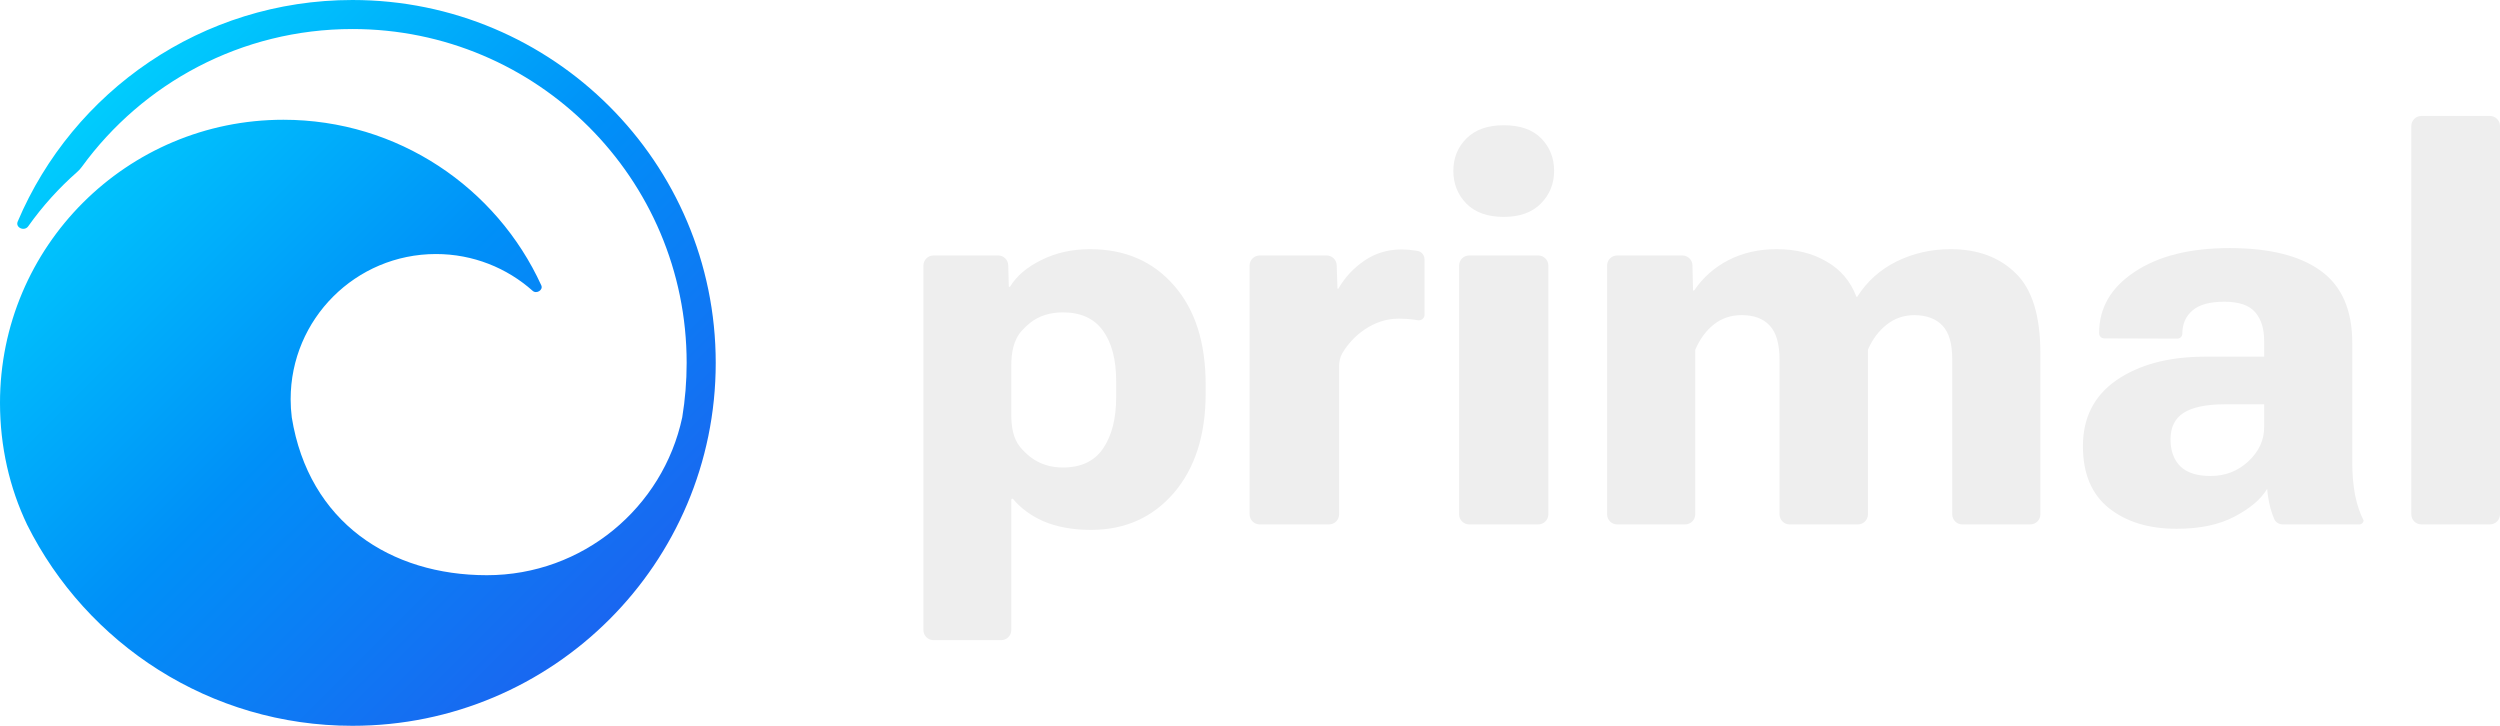
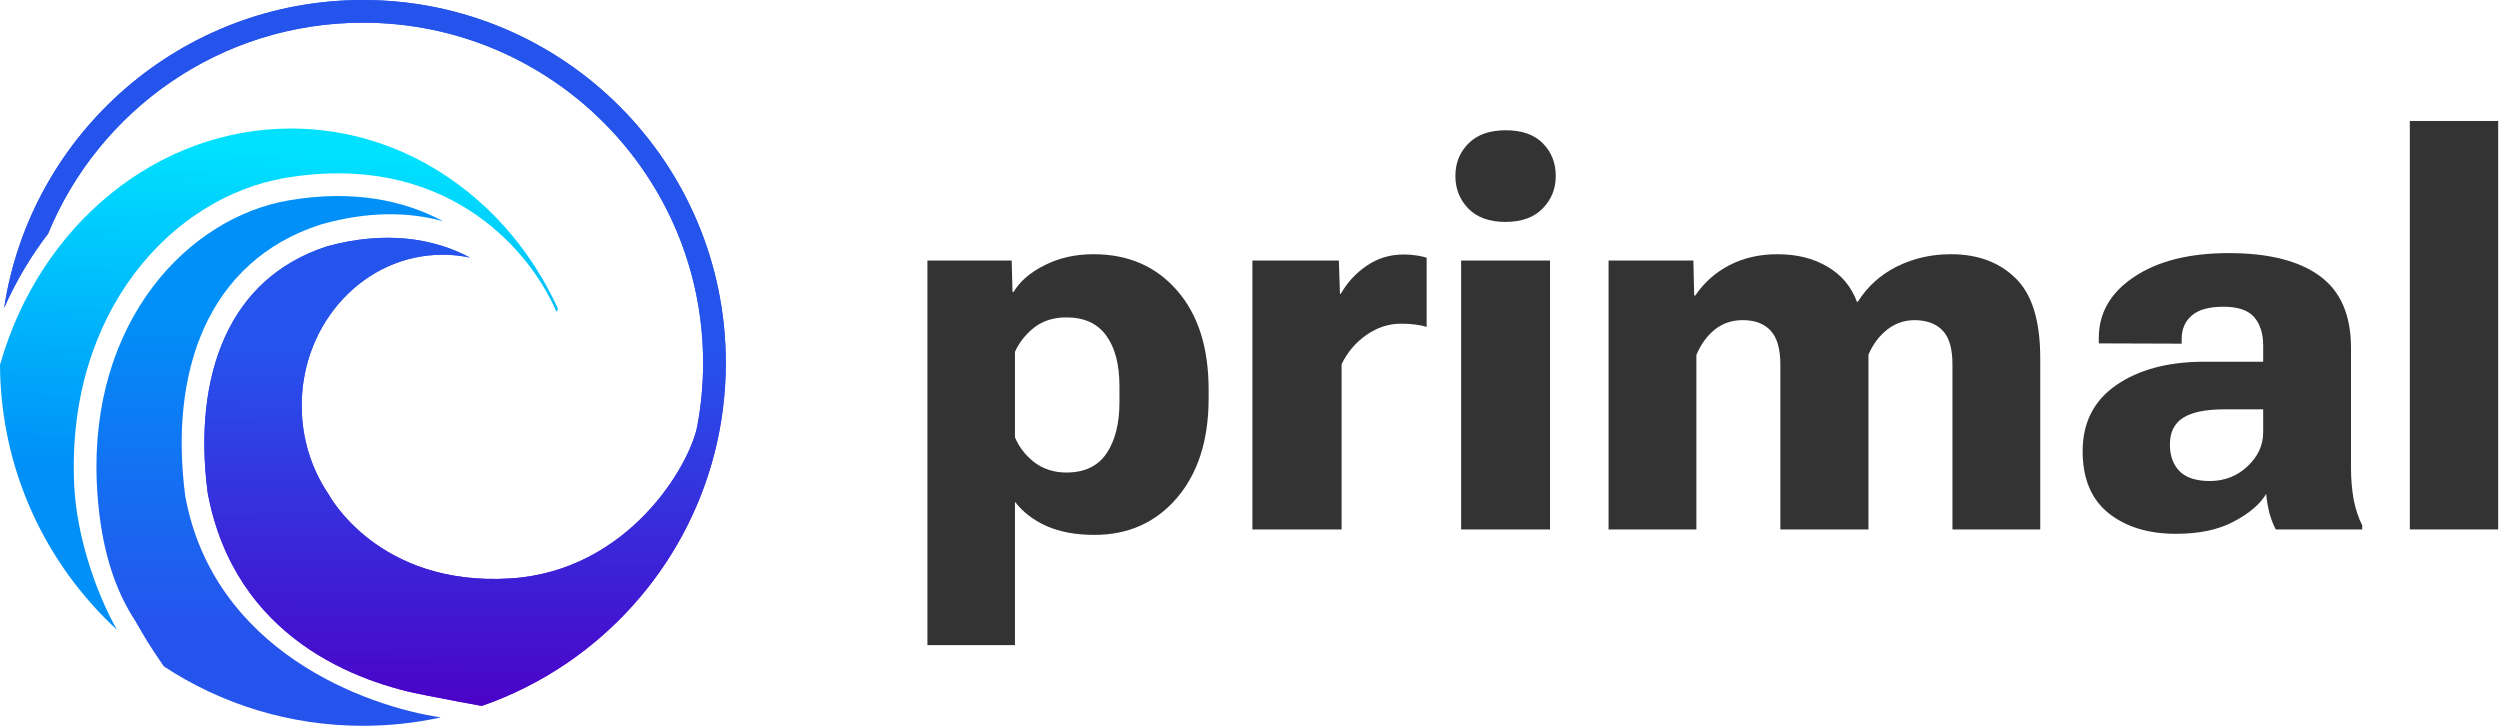
<svg xmlns="http://www.w3.org/2000/svg" width="124" height="36" viewBox="0 0 124 36" fill="none">
-   <path d="M17.48 0C27.432 0 35.5 8.059 35.5 18C35.5 27.941 27.432 36 17.48 36C10.415 36 4.3 31.939 1.346 26.027C0.472 24.197 0 22.142 0 19.98C0 12.226 6.293 5.94 14.056 5.94C19.738 5.94 24.632 9.307 26.848 14.153C26.954 14.385 26.61 14.595 26.42 14.425C25.146 13.29 23.466 12.6 21.624 12.6C17.643 12.6 14.416 15.824 14.416 19.8C14.416 20.105 14.435 20.405 14.472 20.7V20.703C15.317 25.92 19.384 28.53 24.147 28.53C28.91 28.53 32.886 25.174 33.839 20.7C33.983 19.821 34.058 18.919 34.058 18C34.058 8.854 26.636 1.44 17.48 1.44C11.961 1.44 7.073 4.133 4.059 8.275C3.991 8.37 3.912 8.456 3.824 8.533C2.915 9.332 2.1 10.236 1.399 11.225C1.209 11.492 0.75 11.29 0.878 10.989C3.614 4.531 10.017 0 17.48 0Z" fill="url(#paint0_linear_4870_11023)" />
-   <path d="M45.801 31.251C45.801 31.527 46.026 31.751 46.303 31.751H49.658C49.935 31.751 50.16 31.527 50.16 31.251V24.787C50.16 24.739 50.221 24.718 50.252 24.755C50.632 25.208 51.127 25.572 51.739 25.848C52.411 26.137 53.201 26.282 54.109 26.282C55.798 26.282 57.169 25.671 58.222 24.45C59.275 23.22 59.801 21.573 59.801 19.511V19.076C59.801 16.986 59.275 15.345 58.222 14.15C57.178 12.956 55.793 12.359 54.068 12.359C53.169 12.359 52.361 12.54 51.644 12.902C50.934 13.251 50.42 13.689 50.102 14.215C50.095 14.225 50.084 14.232 50.071 14.232C50.052 14.232 50.036 14.217 50.036 14.197L50.009 13.158C50.002 12.887 49.779 12.671 49.508 12.671H46.303C46.026 12.671 45.801 12.895 45.801 13.171V31.251ZM50.609 22.185C50.239 21.74 50.16 21.14 50.16 20.562V18.151C50.16 17.526 50.257 16.878 50.673 16.412C50.8 16.27 50.942 16.136 51.099 16.009C51.535 15.666 52.075 15.494 52.72 15.494C53.609 15.494 54.272 15.797 54.708 16.403C55.144 17 55.362 17.837 55.362 18.913V19.701C55.362 20.768 55.144 21.618 54.708 22.252C54.281 22.876 53.619 23.188 52.72 23.188C52.102 23.188 51.567 23.016 51.113 22.672C50.922 22.521 50.754 22.358 50.609 22.185Z" fill="#EEEEEE" />
-   <path d="M61.98 25.511C61.98 25.787 62.205 26.011 62.482 26.011H65.919C66.196 26.011 66.42 25.787 66.42 25.511V18.159C66.42 17.932 66.468 17.706 66.584 17.511C66.859 17.051 67.218 16.668 67.659 16.362C68.195 15.991 68.767 15.806 69.375 15.806C69.639 15.806 69.875 15.819 70.084 15.847C70.166 15.857 70.244 15.869 70.319 15.883C70.487 15.915 70.656 15.793 70.656 15.622V12.874C70.656 12.67 70.529 12.489 70.327 12.451C70.285 12.443 70.241 12.435 70.193 12.427C69.975 12.391 69.748 12.373 69.512 12.373C68.831 12.373 68.218 12.558 67.673 12.929C67.133 13.297 66.704 13.758 66.387 14.313C66.382 14.322 66.374 14.327 66.364 14.327C66.35 14.327 66.338 14.316 66.338 14.301L66.3 13.155C66.291 12.885 66.069 12.671 65.799 12.671H62.482C62.205 12.671 61.98 12.895 61.98 13.171V25.511Z" fill="#EEEEEE" />
-   <path d="M72.372 25.511C72.372 25.787 72.596 26.011 72.873 26.011H76.296C76.573 26.011 76.798 25.787 76.798 25.511V13.171C76.798 12.895 76.573 12.671 76.296 12.671H72.873C72.596 12.671 72.372 12.895 72.372 13.171V25.511ZM72.086 8.478C72.086 9.111 72.299 9.65 72.726 10.093C73.161 10.536 73.779 10.758 74.578 10.758C75.377 10.758 75.994 10.536 76.43 10.093C76.866 9.65 77.084 9.111 77.084 8.478C77.084 7.836 76.87 7.298 76.444 6.863C76.017 6.429 75.399 6.212 74.591 6.212C73.792 6.212 73.175 6.429 72.739 6.863C72.303 7.298 72.086 7.836 72.086 8.478Z" fill="#EEEEEE" />
-   <path d="M79.712 25.511C79.712 25.787 79.936 26.011 80.213 26.011H83.582C83.859 26.011 84.084 25.787 84.084 25.511V17.353C84.311 16.819 84.619 16.398 85.01 16.091C85.4 15.783 85.859 15.63 86.385 15.63C86.993 15.63 87.457 15.801 87.774 16.145C88.101 16.489 88.265 17.054 88.265 17.841V25.511C88.265 25.787 88.489 26.011 88.766 26.011H92.148C92.425 26.011 92.65 25.787 92.65 25.511V17.339C92.877 16.824 93.185 16.412 93.576 16.105C93.975 15.788 94.438 15.63 94.965 15.63C95.573 15.639 96.036 15.815 96.354 16.159C96.672 16.494 96.831 17.045 96.831 17.814V25.511C96.831 25.787 97.055 26.011 97.332 26.011H100.701C100.978 26.011 101.202 25.787 101.202 25.511V17.516C101.202 15.661 100.794 14.34 99.977 13.553C99.169 12.757 98.093 12.359 96.749 12.359C95.787 12.359 94.892 12.563 94.066 12.97C93.249 13.377 92.6 13.96 92.119 14.72H92.078C91.787 13.951 91.293 13.368 90.593 12.97C89.903 12.563 89.077 12.359 88.115 12.359C87.234 12.359 86.44 12.54 85.731 12.902C85.032 13.264 84.465 13.766 84.029 14.408H83.975L83.945 13.159C83.939 12.888 83.716 12.671 83.444 12.671H80.213C79.936 12.671 79.712 12.895 79.712 13.171V25.511Z" fill="#EEEEEE" />
-   <path d="M103.313 22.13C103.313 23.486 103.74 24.509 104.593 25.196C105.456 25.884 106.577 26.228 107.957 26.228C109.119 26.228 110.082 26.024 110.844 25.617C111.616 25.21 112.152 24.753 112.451 24.246C112.479 24.572 112.533 24.893 112.615 25.21C112.671 25.406 112.733 25.584 112.8 25.742C112.871 25.911 113.043 26.011 113.226 26.011H117.027C117.14 26.011 117.232 25.919 117.232 25.807C117.05 25.454 116.909 25.034 116.809 24.545C116.719 24.047 116.673 23.527 116.673 22.984V17.014C116.673 15.376 116.151 14.182 115.107 13.431C114.072 12.68 112.565 12.305 110.586 12.305C108.625 12.305 107.054 12.698 105.874 13.486C104.702 14.264 104.117 15.272 104.117 16.512V16.534C104.117 16.672 104.228 16.783 104.367 16.784L107.998 16.796C108.133 16.796 108.243 16.687 108.243 16.552C108.243 16.073 108.411 15.688 108.747 15.399C109.083 15.109 109.61 14.965 110.327 14.965C111.044 14.965 111.553 15.136 111.852 15.48C112.152 15.824 112.302 16.294 112.302 16.892V17.692H109.305C107.535 17.701 106.091 18.09 104.975 18.859C103.867 19.628 103.313 20.718 103.313 22.13ZM107.658 21.79C107.658 21.193 107.875 20.754 108.311 20.474C108.756 20.194 109.442 20.053 110.368 20.053H112.302V21.193C112.302 21.835 112.038 22.401 111.512 22.889C110.994 23.369 110.372 23.609 109.646 23.609C108.974 23.609 108.475 23.45 108.148 23.134C107.821 22.808 107.658 22.36 107.658 21.79Z" fill="#EEEEEE" />
-   <path d="M119.601 25.511C119.601 25.787 119.826 26.011 120.102 26.011H123.499C123.776 26.011 124 25.787 124 25.511V6.251C124 5.974 123.776 5.751 123.499 5.751H120.102C119.826 5.751 119.601 5.974 119.601 6.251V25.511Z" fill="#EEEEEE" />
+   <path d="M21.868 35.583C20.622 35.856 19.328 36 18 36C14.355 36 10.963 34.917 8.128 33.054C7.425 32.048 7.109 31.494 6.879 31.09C6.765 30.889 6.671 30.726 6.562 30.562C5.489 28.836 4.927 26.618 4.804 24.012C4.425 15.937 9.333 10.78 14.346 9.934C17.524 9.397 20.049 9.94 21.986 10.976C20.274 10.5 18.232 10.471 15.905 11.137C10.263 12.956 8.383 18.485 9.189 24.609C10.595 32.281 18.119 35.031 21.868 35.583Z" fill="url(#paint0_linear_15_39)" />
+   <path d="M5.799 31.235C4.75 29.371 3.799 26.591 3.681 24.064C3.278 15.492 8.517 9.777 14.159 8.824C21.849 7.526 26.125 12.079 27.599 15.458C27.66 15.416 27.685 15.334 27.653 15.263C25.229 9.994 20.217 6.375 14.427 6.375C7.853 6.375 1.987 11.091 0 18.1C0.028 23.294 2.256 27.966 5.799 31.235Z" fill="url(#paint1_linear_15_39)" />
+   <path d="M28.125 32.885C26.826 33.769 25.406 34.489 23.895 35.013C23.169 34.886 22.365 34.729 21.799 34.618C21.53 34.565 21.315 34.523 21.188 34.5C17.764 33.875 11.642 31.668 10.3 24.434C9.921 21.524 10.193 18.847 11.154 16.723C12.101 14.63 13.735 13.026 16.227 12.216C19.123 11.427 21.523 11.818 23.306 12.775C22.867 12.683 22.414 12.634 21.95 12.634C18.092 12.634 14.964 15.985 14.964 20.118C14.964 21.769 15.463 23.294 16.308 24.532C16.308 24.532 18.726 29.099 25.308 28.691C31.177 28.327 34.224 23.062 34.588 21.118C34.776 20.108 34.875 19.065 34.875 18C34.875 8.68 27.32 1.125 18 1.125C10.948 1.125 4.906 5.451 2.383 11.594C1.531 12.704 0.798 13.935 0.207 15.265C1.524 6.622 8.989 0 18 0C27.941 0 36 8.059 36 18C36 24.187 32.879 29.645 28.125 32.885Z" fill="url(#paint2_linear_15_39)" />
+   <path d="M28.125 32.885C26.826 33.769 25.406 34.489 23.895 35.013C23.169 34.886 22.365 34.729 21.799 34.618C21.53 34.565 21.315 34.523 21.188 34.5C17.764 33.875 11.642 31.668 10.3 24.434C9.921 21.524 10.193 18.847 11.154 16.723C12.101 14.63 13.735 13.026 16.227 12.216C19.123 11.427 21.523 11.818 23.306 12.775C22.867 12.683 22.414 12.634 21.95 12.634C18.092 12.634 14.964 15.985 14.964 20.118C14.964 21.769 15.463 23.294 16.308 24.532C16.308 24.532 18.726 29.099 25.308 28.691C31.177 28.327 34.224 23.062 34.588 21.118C34.776 20.108 34.875 19.065 34.875 18C34.875 8.68 27.32 1.125 18 1.125C10.948 1.125 4.906 5.451 2.383 11.594C1.531 12.704 0.798 13.935 0.207 15.265C1.524 6.622 8.989 0 18 0C27.941 0 36 8.059 36 18C36 24.187 32.879 29.645 28.125 32.885Z" fill="url(#paint3_linear_15_39)" />
+   <path d="M46 32H50.342V24.889C50.731 25.396 51.255 25.799 51.916 26.097C52.585 26.387 53.372 26.531 54.277 26.531C55.959 26.531 57.325 25.921 58.374 24.699C59.424 23.469 59.948 21.823 59.948 19.76V19.326C59.948 17.236 59.424 15.594 58.374 14.4C57.334 13.206 55.955 12.609 54.236 12.609C53.34 12.609 52.535 12.79 51.821 13.151C51.106 13.504 50.591 13.947 50.274 14.481H50.22L50.179 12.921H46V32ZM50.342 21.687V17.453C50.541 17.001 50.853 16.603 51.278 16.259C51.712 15.915 52.251 15.743 52.893 15.743C53.779 15.743 54.44 16.046 54.874 16.652C55.308 17.25 55.525 18.086 55.525 19.163V19.95C55.525 21.017 55.308 21.868 54.874 22.501C54.449 23.125 53.788 23.437 52.893 23.437C52.278 23.437 51.744 23.265 51.292 22.922C50.848 22.569 50.532 22.157 50.342 21.687Z" fill="#333333" />
+   <path d="M62.119 26.26H66.543V18.064C66.832 17.467 67.243 16.983 67.777 16.612C68.311 16.241 68.881 16.055 69.487 16.055C69.749 16.055 69.984 16.069 70.192 16.096C70.409 16.123 70.599 16.164 70.762 16.218V12.785C70.672 12.749 70.518 12.713 70.301 12.676C70.084 12.64 69.858 12.622 69.623 12.622C68.944 12.622 68.334 12.808 67.791 13.178C67.248 13.549 66.818 14.015 66.502 14.576H66.461L66.407 12.921H62.119V26.26Z" fill="#333333" />
+   <path d="M72.472 26.26H76.882V12.921H72.472V26.26ZM72.187 8.728C72.187 9.361 72.4 9.899 72.825 10.342C73.259 10.786 73.874 11.007 74.67 11.007C75.466 11.007 76.081 10.786 76.515 10.342C76.949 9.899 77.166 9.361 77.166 8.728C77.166 8.085 76.954 7.547 76.529 7.113C76.104 6.678 75.489 6.461 74.683 6.461C73.888 6.461 73.272 6.678 72.838 7.113C72.404 7.547 72.187 8.085 72.187 8.728Z" fill="#333333" />
+   <path d="M79.785 26.26H84.141V17.602C84.367 17.069 84.674 16.648 85.063 16.34C85.452 16.033 85.909 15.879 86.434 15.879C87.04 15.879 87.501 16.051 87.818 16.395C88.143 16.738 88.306 17.304 88.306 18.091V26.26H92.675V17.589C92.901 17.073 93.209 16.661 93.598 16.354C93.996 16.037 94.457 15.879 94.982 15.879C95.588 15.888 96.049 16.064 96.366 16.408C96.682 16.743 96.841 17.295 96.841 18.064V26.26H101.196V17.765C101.196 15.911 100.789 14.59 99.975 13.803C99.17 13.007 98.098 12.609 96.759 12.609C95.8 12.609 94.909 12.812 94.086 13.219C93.272 13.626 92.625 14.21 92.146 14.97H92.105C91.816 14.201 91.323 13.617 90.626 13.219C89.939 12.812 89.116 12.609 88.157 12.609C87.279 12.609 86.488 12.79 85.782 13.151C85.086 13.513 84.52 14.015 84.086 14.658H84.032L83.991 12.921H79.785V26.26Z" fill="#333333" />
+   <path d="M103.299 22.379C103.299 23.736 103.724 24.758 104.575 25.446C105.434 26.133 106.551 26.477 107.926 26.477C109.084 26.477 110.043 26.273 110.802 25.866C111.571 25.459 112.105 25.002 112.403 24.496C112.431 24.822 112.485 25.143 112.566 25.459C112.657 25.776 112.761 26.043 112.878 26.26H117.166V26.056C116.985 25.703 116.845 25.283 116.745 24.794C116.655 24.297 116.61 23.777 116.61 23.234V17.263C116.61 15.626 116.09 14.431 115.049 13.681C114.018 12.93 112.517 12.554 110.545 12.554C108.591 12.554 107.026 12.948 105.85 13.735C104.683 14.513 104.1 15.522 104.1 16.761V17.032L108.211 17.046V16.802C108.211 16.322 108.378 15.938 108.713 15.648C109.048 15.359 109.572 15.214 110.287 15.214C111.001 15.214 111.508 15.386 111.806 15.73C112.105 16.073 112.254 16.544 112.254 17.141V17.942H109.269C107.505 17.951 106.067 18.34 104.954 19.109C103.851 19.878 103.299 20.968 103.299 22.379ZM107.627 22.04C107.627 21.443 107.844 21.004 108.279 20.723C108.722 20.443 109.405 20.303 110.327 20.303H112.254V21.443C112.254 22.085 111.992 22.65 111.467 23.139C110.952 23.618 110.332 23.858 109.608 23.858C108.939 23.858 108.441 23.7 108.116 23.383C107.79 23.057 107.627 22.61 107.627 22.04Z" fill="#333333" />
+   <path d="M119.527 26.26H123.909V6H119.527V26.26Z" fill="#333333" />
  <defs>
-     <linearGradient id="paint0_linear_4870_11023" x1="1.071" y1="0.505" x2="36.398" y2="35.872" gradientUnits="userSpaceOnUse">
+     <linearGradient id="paint0_linear_15_39" x1="11.241" y1="14.912" x2="11.213" y2="30.91" gradientUnits="userSpaceOnUse">
+       <stop offset="0.03" stop-color="#0090F8" />
+       <stop offset="1" stop-color="#2554ED" />
+     </linearGradient>
+     <linearGradient id="paint1_linear_15_39" x1="8.79" y1="7.315" x2="7.899" y2="23.317" gradientUnits="userSpaceOnUse">
      <stop stop-color="#00E0FF" />
-       <stop offset="0.481" stop-color="#0090F8" />
+       <stop offset="1" stop-color="#0090F8" />
+     </linearGradient>
+     <linearGradient id="paint2_linear_15_39" x1="16.241" y1="36.28" x2="16.303" y2="12.812" gradientUnits="userSpaceOnUse">
+       <stop stop-color="#5A10D2" />
+       <stop offset="1" stop-color="#3861E4" />
+     </linearGradient>
+     <linearGradient id="paint3_linear_15_39" x1="21.375" y1="35.625" x2="21.424" y2="17.063" gradientUnits="userSpaceOnUse">
+       <stop stop-color="#4C00C7" />
      <stop offset="1" stop-color="#2554ED" />
    </linearGradient>
  </defs>
</svg>
